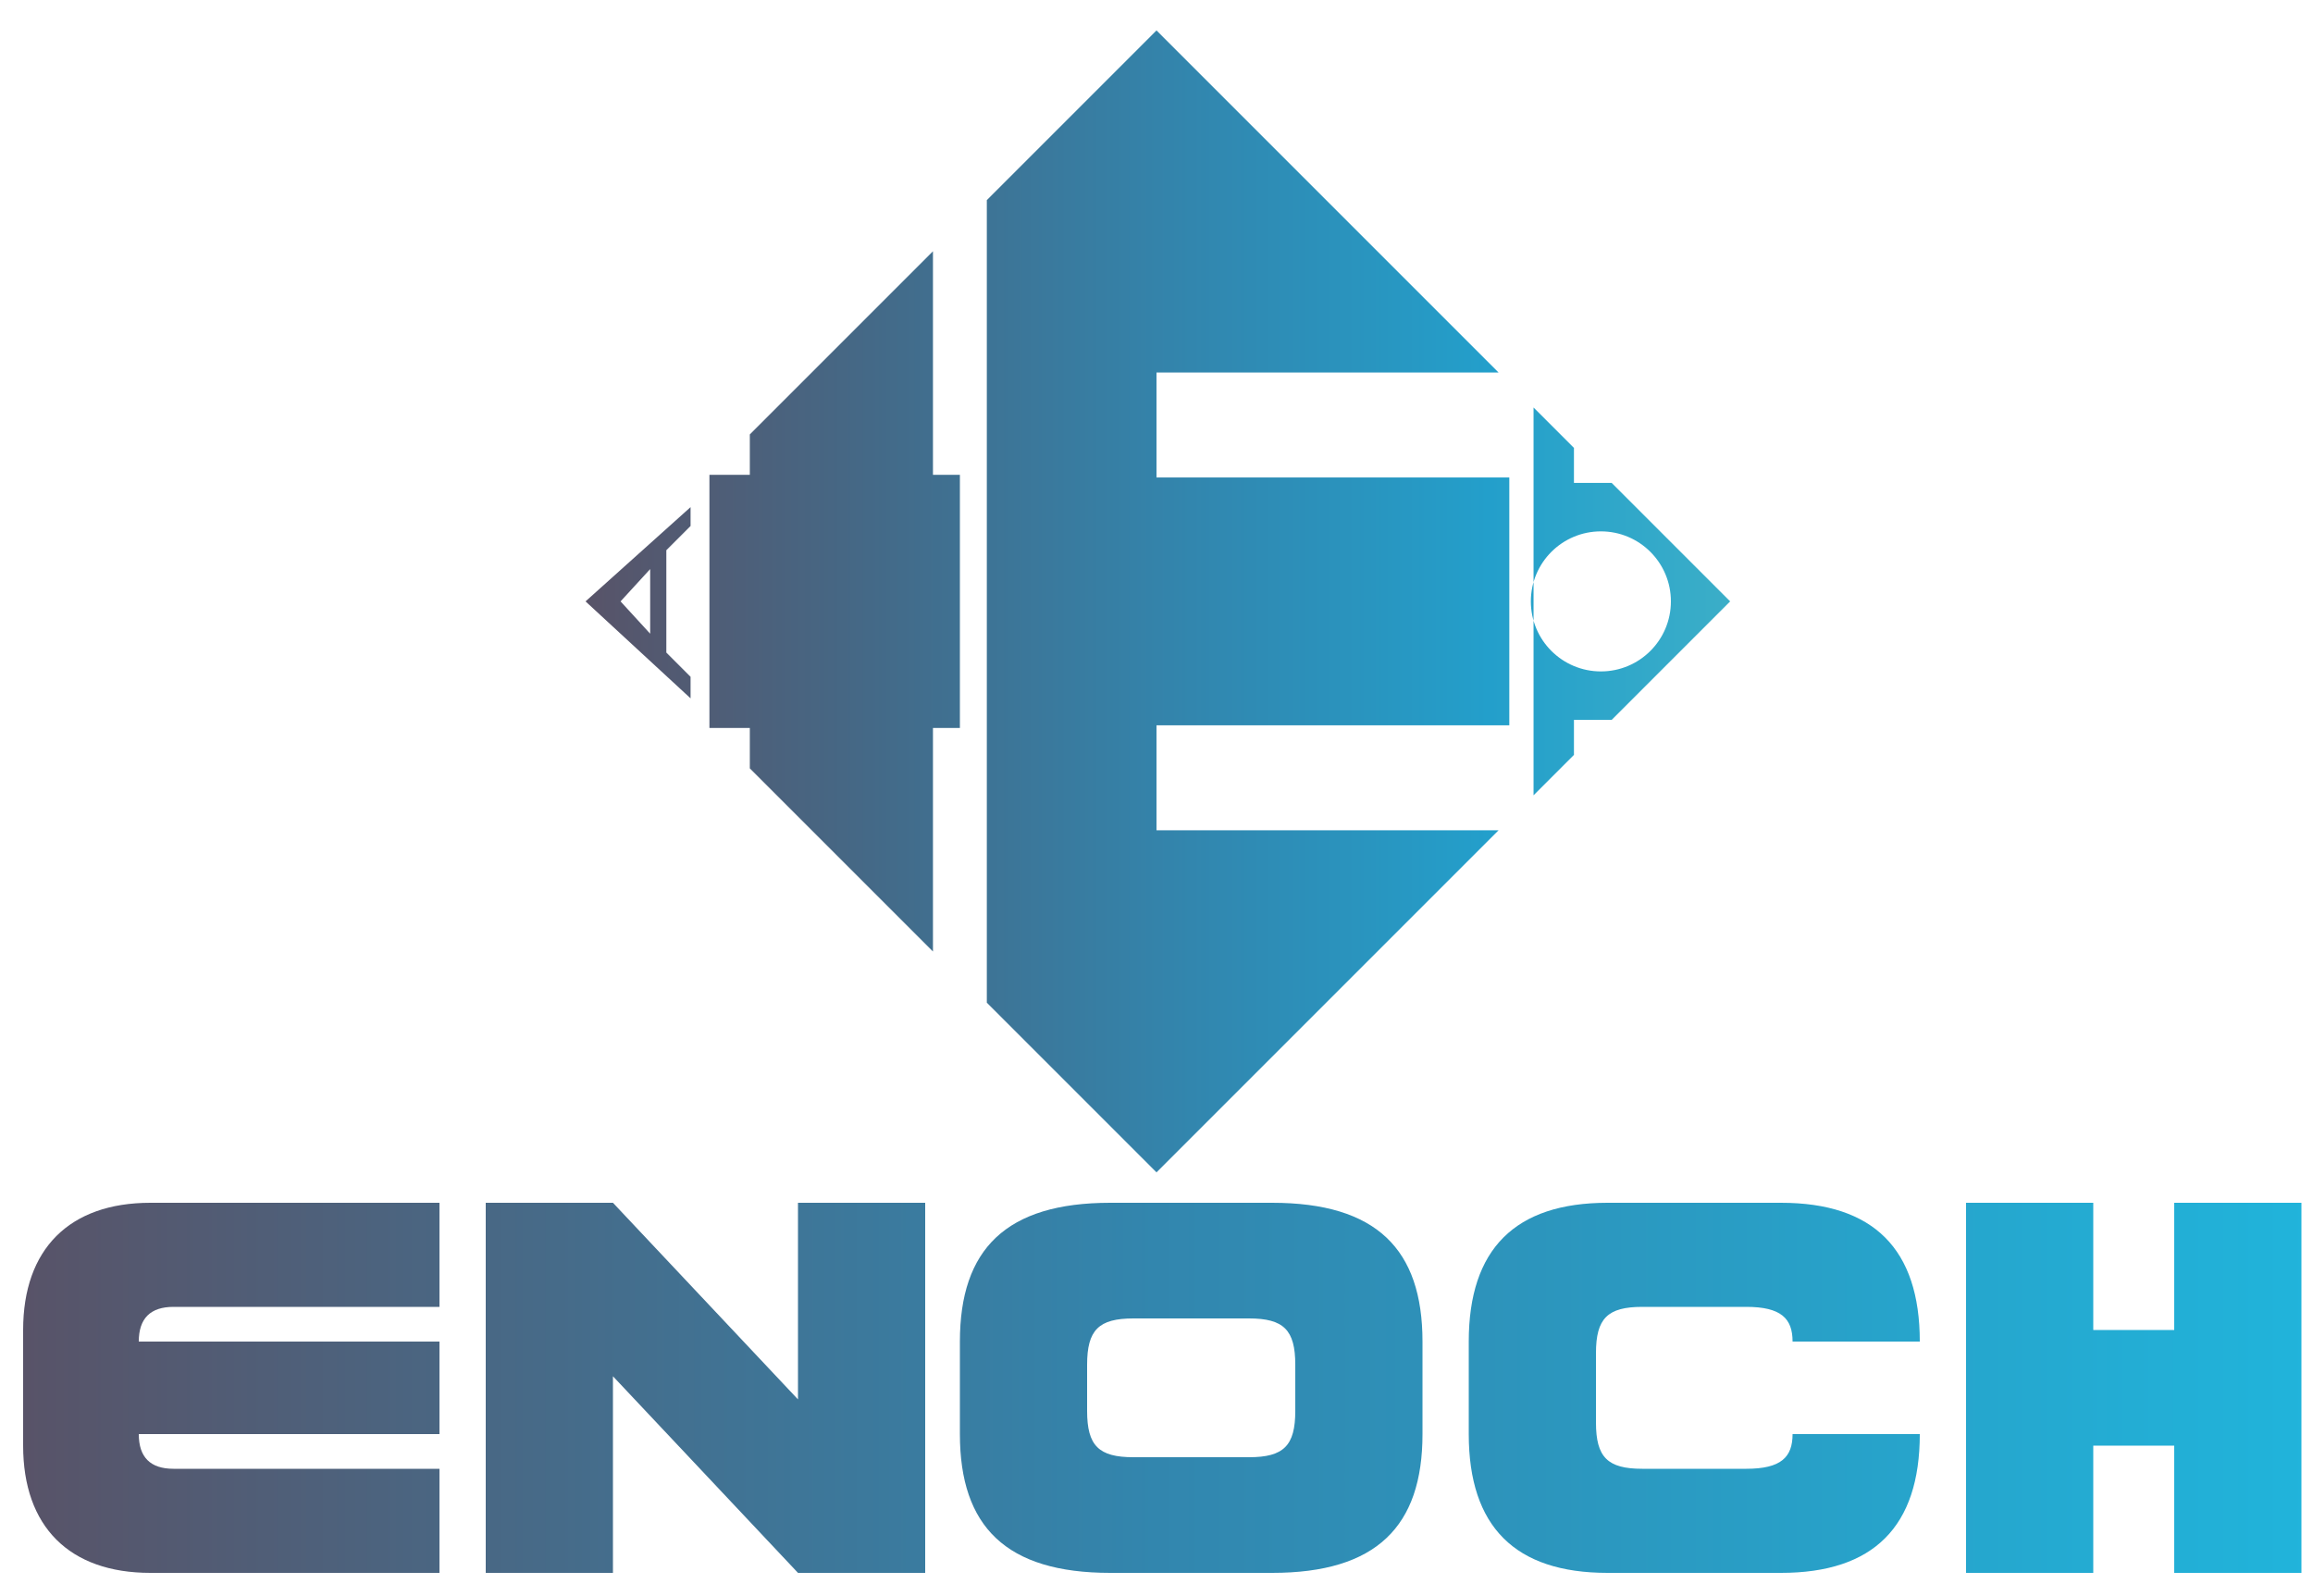
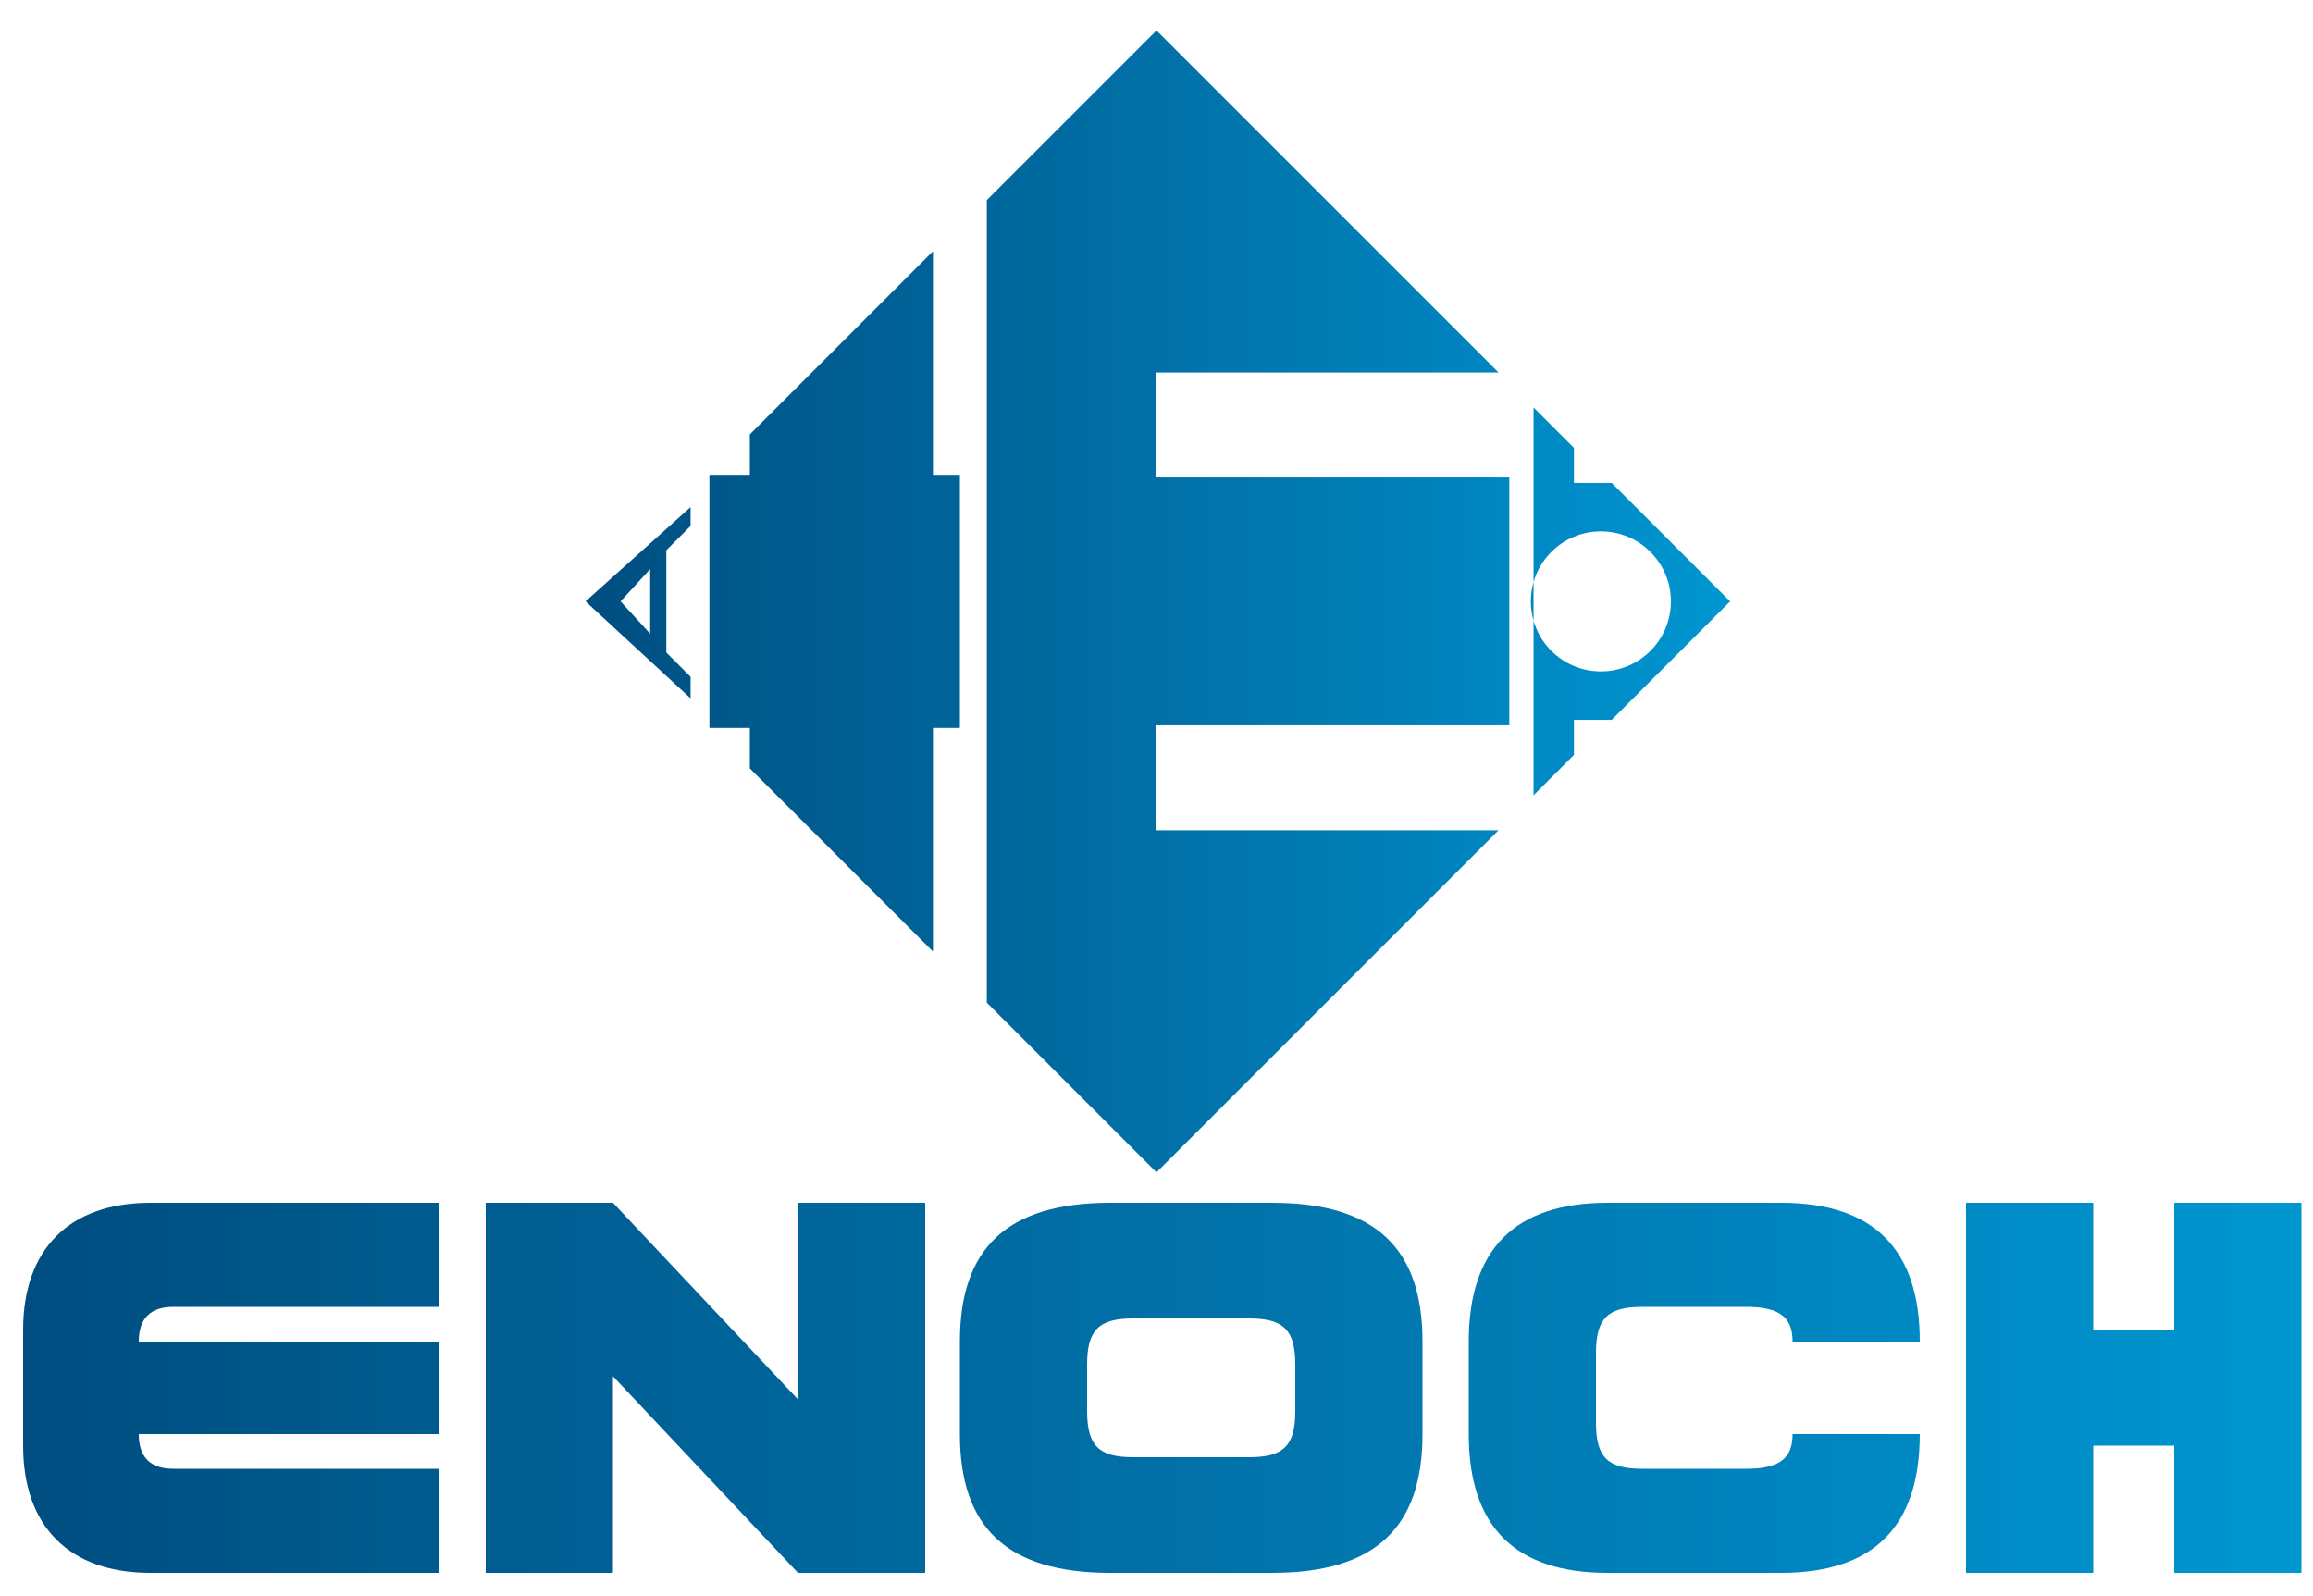
<svg xmlns="http://www.w3.org/2000/svg" viewBox="0 0 200 138" role="img" aria-labelledby="title">
  <defs>
    <linearGradient id="enoch-blue" gradientUnits="userSpaceOnUse" x1="18" y1="0" x2="444" y2="0">
-       <stop offset="0" stop-color="#585368" />
-       <stop offset=".25" stop-color="#446987" />
-       <stop offset=".53" stop-color="#3286AE" />
-       <stop offset=".79" stop-color="#239FCB" />
-       <stop offset="1" stop-color="#3BAEC8" />
+       <stop offset="0" stop-color="#004D81" />
+       <stop offset="0.125" stop-color="#00588A" />
+       <stop offset="0.25" stop-color="#005F95" />
+       <stop offset="0.375" stop-color="#00689D" />
+       <stop offset="0.5" stop-color="#0170A7" />
+       <stop offset="0.625" stop-color="#017AB1" />
+       <stop offset="0.75" stop-color="#0082BC" />
+       <stop offset="0.875" stop-color="#008CC7" />
+       <stop offset="1" stop-color="#0097D0" />
    </linearGradient>
-     <linearGradient id="enoch-word" gradientUnits="userSpaceOnUse" x1="0" y1="0" x2="200" y2="0">
-       <stop offset="0" stop-color="#585368" />
-       <stop offset=".49" stop-color="#3286AE" />
-       <stop offset="1" stop-color="#20B5DC" />
-     </linearGradient>
+     <linearGradient id="enoch-word" href="#enoch-blue" gradientUnits="userSpaceOnUse" x1="0" y1="0" x2="197" y2="0" />
  </defs>
  <svg x="49" y="1" width="102" height="102" viewBox="12 12 438 432" aria-hidden="true">
    <g fill="url(#enoch-blue)">
      <path d="M19 228l39-35v7l-9 9v38l9 9v8Zm13 0 11 12v-24Z" fill-rule="evenodd" />
      <path d="m148 98-68 68v15H65v94h15v15l68 68v-83h10v-94h-10Z" />
      <path d="m231 16 127 127H231v39h131v92H231v39h127L231 440l-63-63V79Z" />
      <path fill-rule="evenodd" d="m371 156 15 15v13h14l44 44-44 44h-14v13l-15 15Zm25 46a26 26 0 1 0 0 52 26 26 0 0 0 0-52Z" />
    </g>
  </svg>
  <g fill="url(#enoch-word)" transform="translate(2 104)">
    <path d="M36 0H11C4 0 0 4 0 11v10c0 7 4 11 11 11h25v-9H13c-2 0-3-1-3-3h26v-8H10c0-2 1-3 3-3h23Z" />
    <path d="M40 0h11l16 17V0h11v32H67L51 15v17H40Z" />
    <path fill-rule="evenodd" d="M94 0h14c9 0 13 4 13 12v8c0 8-4 12-13 12H94c-9 0-13-4-13-12v-8c0-8 4-12 13-12Zm2 10c-3 0-4 1-4 4v4c0 3 1 4 4 4h10c3 0 4-1 4-4v-4c0-3-1-4-4-4Z" />
    <path d="M137 0h15c8 0 12 4 12 12h-11c0-2-1-3-4-3h-9c-3 0-4 1-4 4v6c0 3 1 4 4 4h9c3 0 4-1 4-3h11c0 8-4 12-12 12h-15c-8 0-12-4-12-12v-8c0-8 4-12 12-12Z" />
    <path d="M168 0h11v11h7V0h11v32h-11V21h-7v11h-11Z" />
  </g>
</svg>
